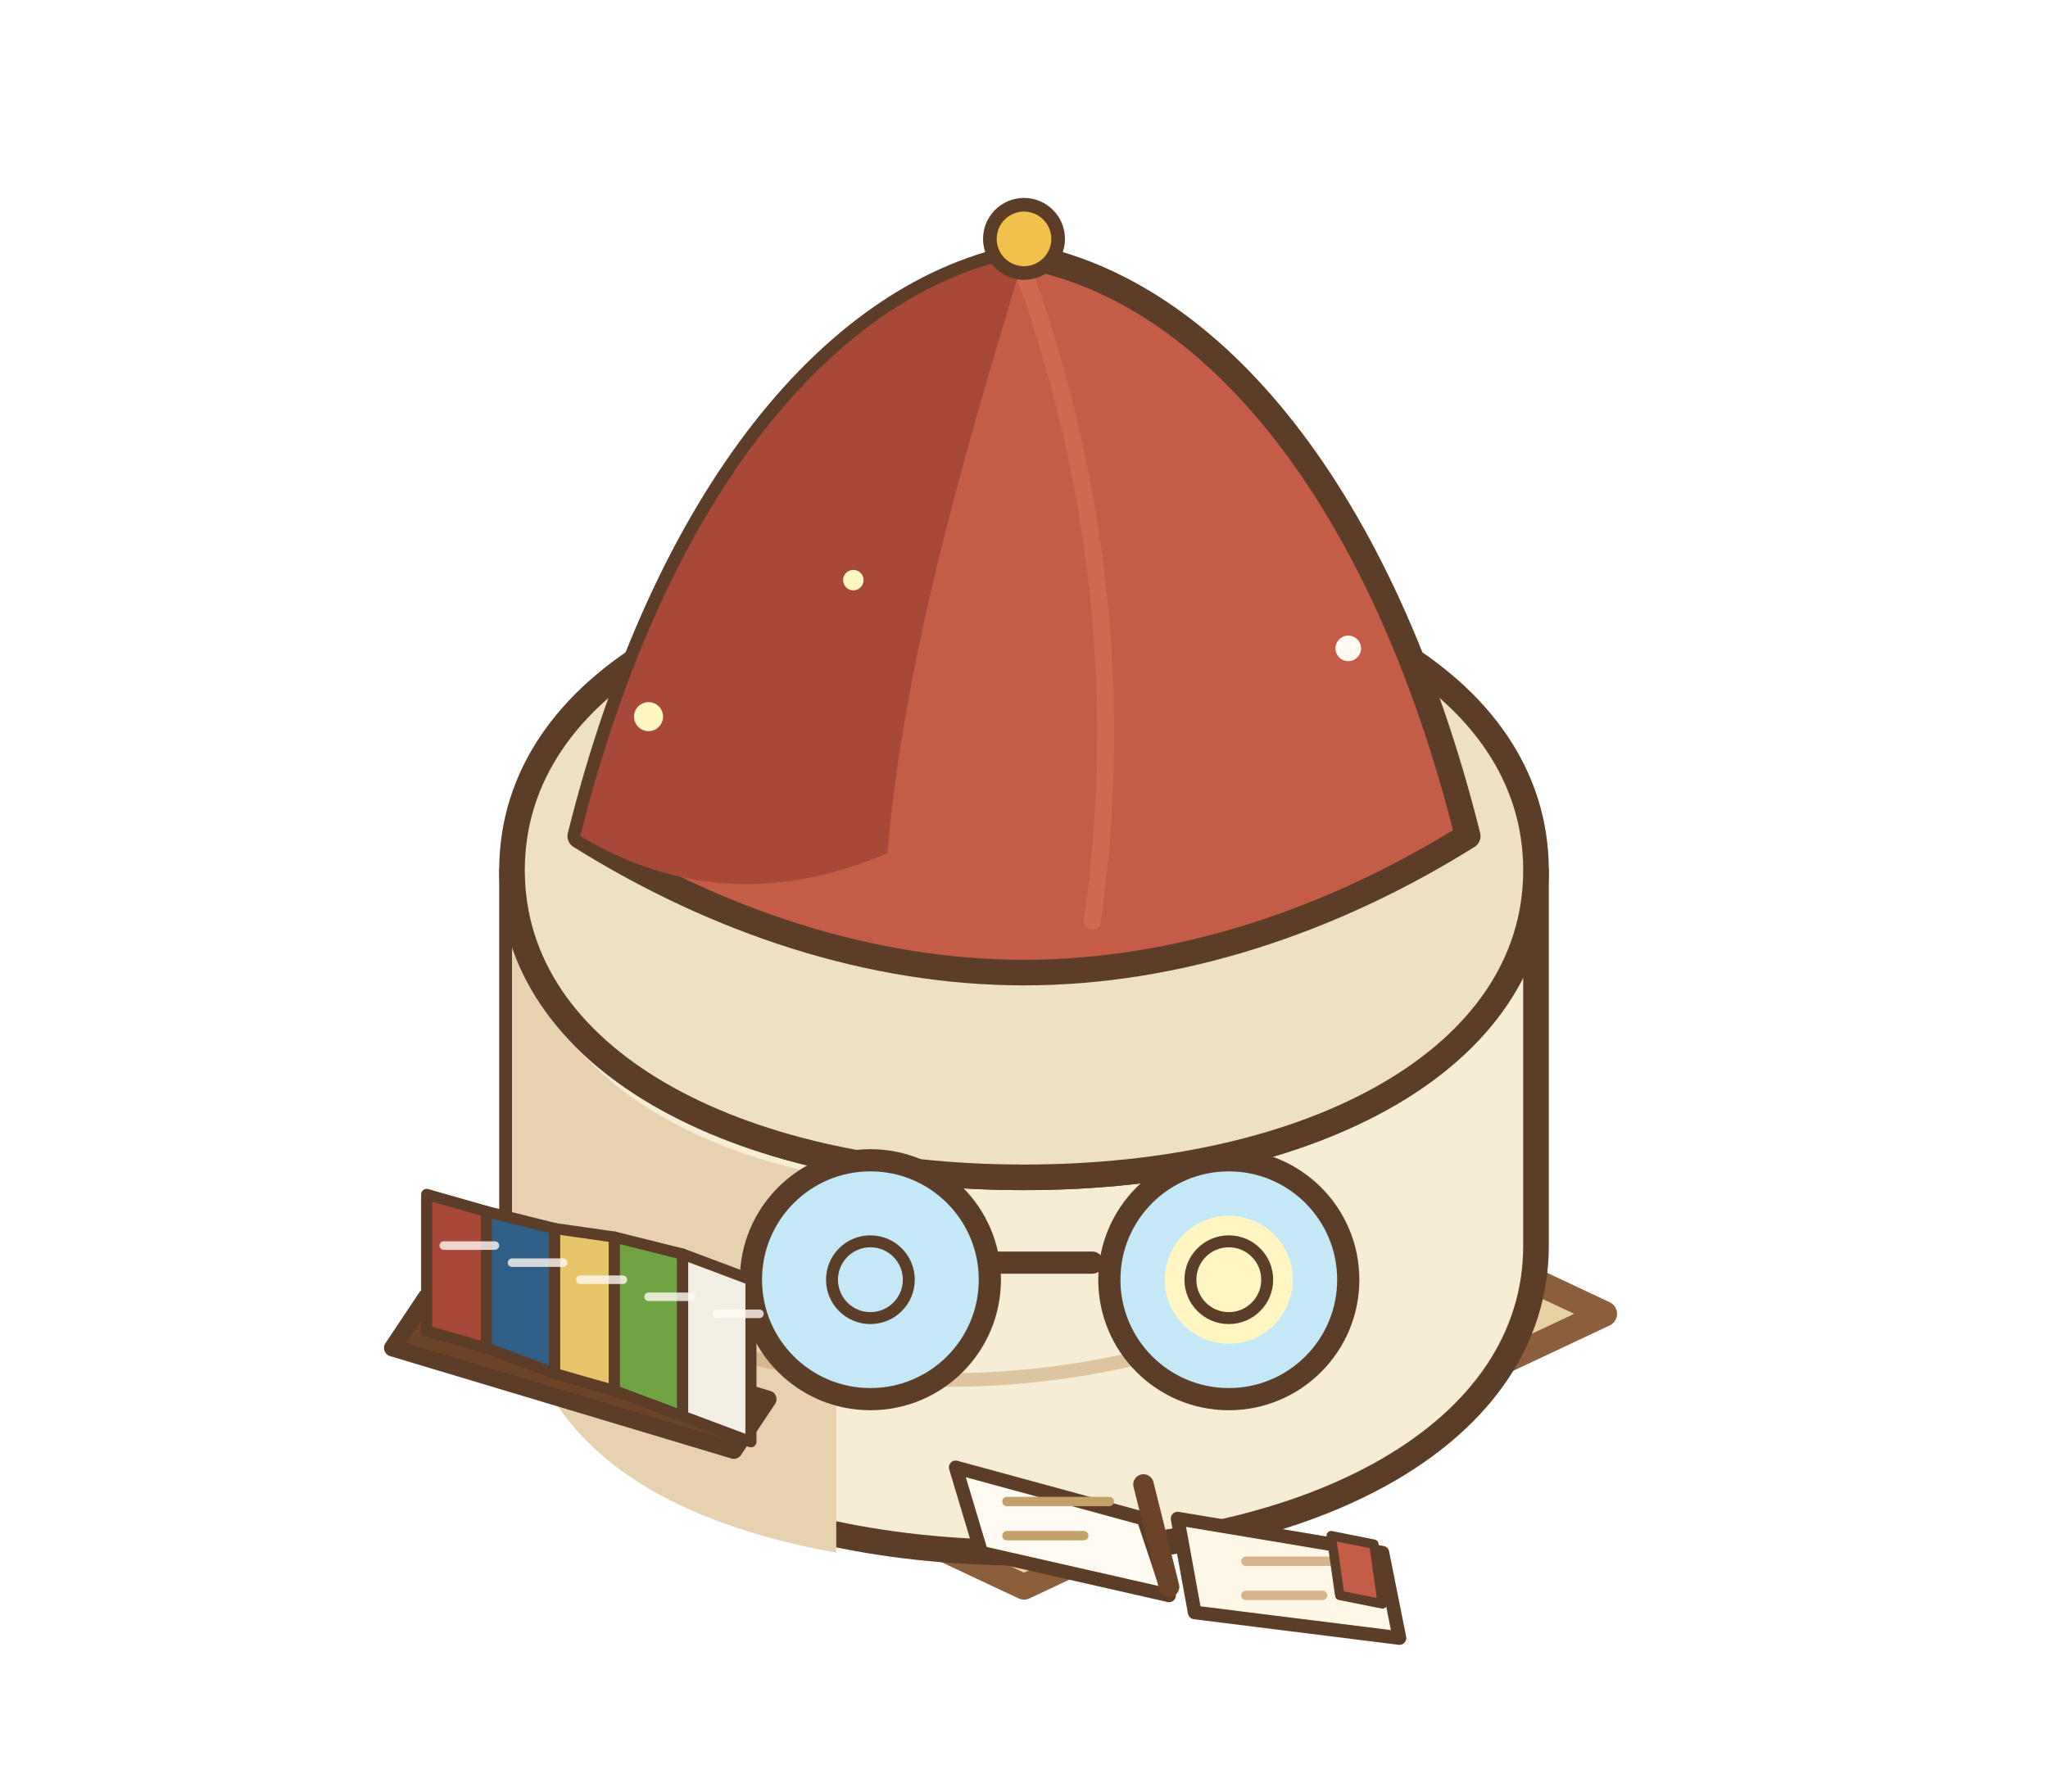
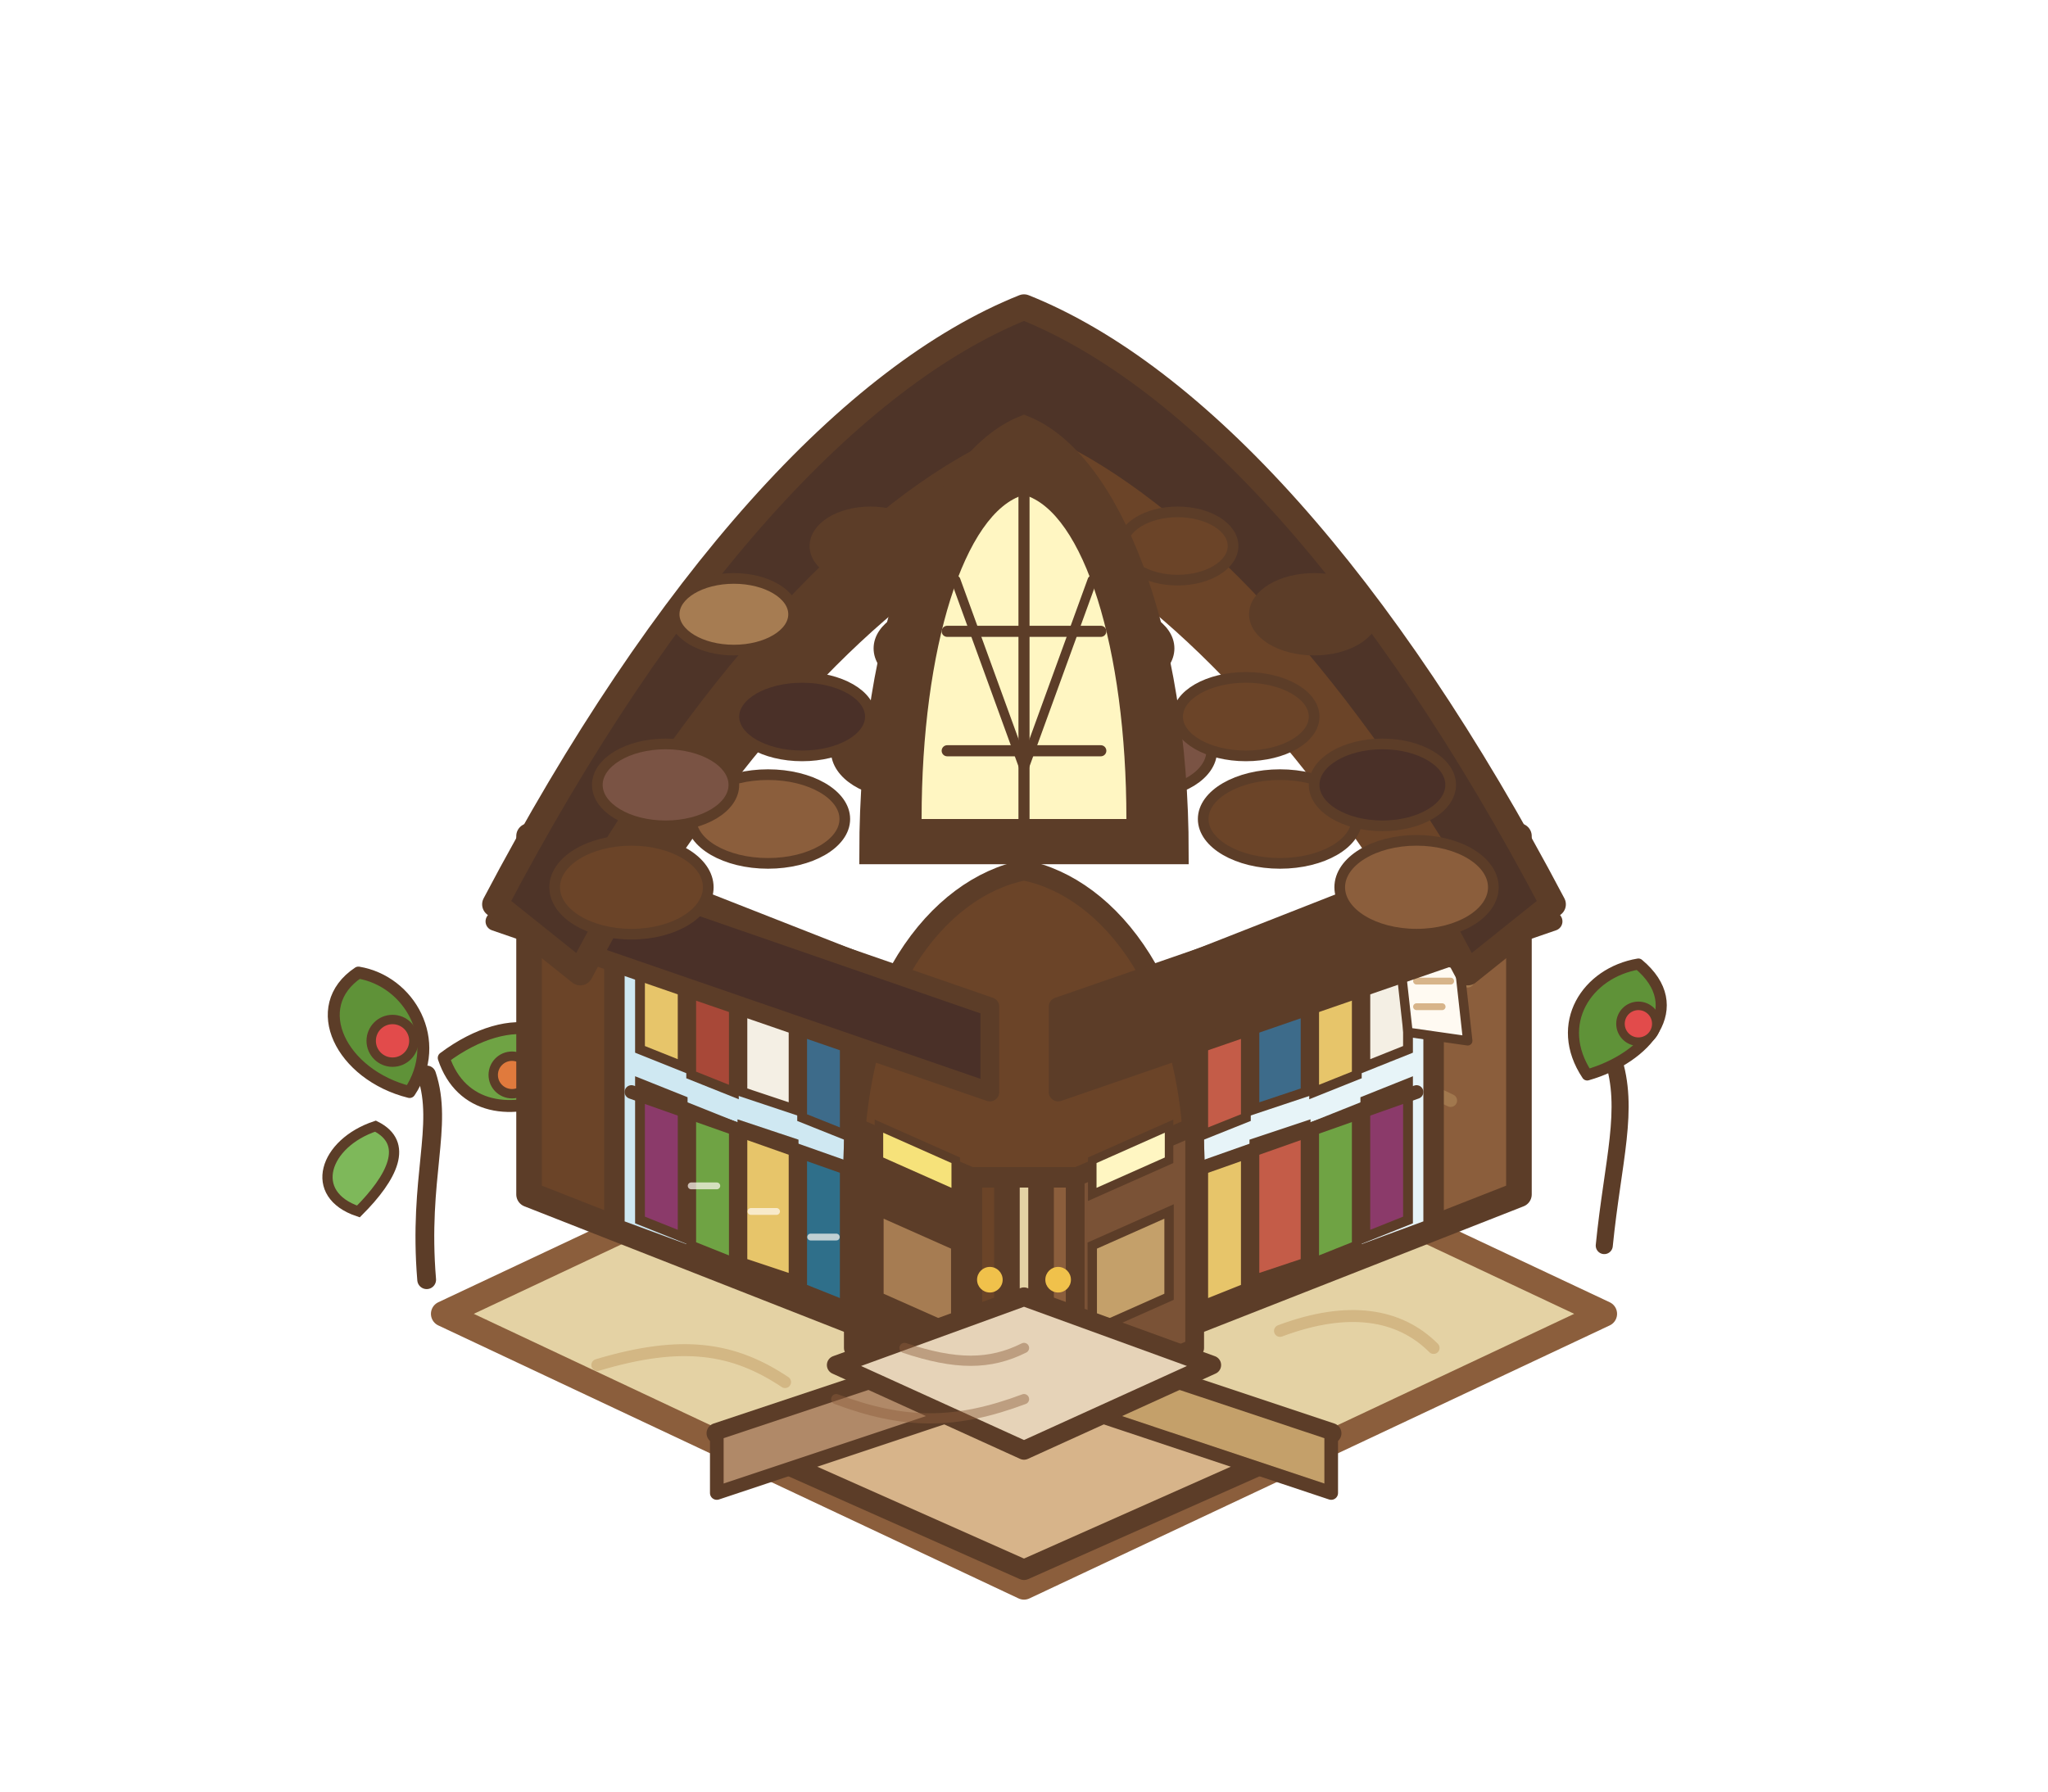
<svg xmlns="http://www.w3.org/2000/svg" viewBox="0 0 240 210" fill="none">
  <polygon points="120,186 188,154 120,122 52,154" fill="#e4d2a4" stroke="#8b5e3c" stroke-width="3" stroke-linejoin="round" />
-   <path d="M60,146 C60,168 86,182 120,182 C154,182 180,168 180,146 L180,102 C180,124 154,138 120,138 C86,138 60,124 60,102 Z" fill="#f7ecd4" stroke="#5c3d28" stroke-width="3" stroke-linejoin="round" />
-   <path d="M60,146 C60,168 76,178 98,182 L98,138 C76,134 60,122 60,102 Z" fill="#e6d2ae" />
-   <path d="M72,154 c24,10 50,10 72,2" stroke="#c4a06a" stroke-width="1.6" stroke-linecap="round" opacity=".5" />
-   <path d="M60,102 C60,80 86,66 120,66 C154,66 180,80 180,102 C180,124 154,138 120,138 C86,138 60,124 60,102 Z" fill="#efe0c4" stroke="#5c3d28" stroke-width="3" />
-   <path d="M68,98 C78,58 98,34 120,30 C142,34 162,58 172,98 C156,108 138,114 120,114 C102,114 84,108 68,98 Z" fill="#c45c48" stroke="#5c3d28" stroke-width="3" stroke-linejoin="round" />
-   <path d="M68,98 C78,58 98,34 120,30 C114,50 106,76 104,100 C90,106 78,104 68,98 Z" fill="#a84838" />
-   <path d="M120,32 C128,54 132,80 128,108" stroke="#d36a52" stroke-width="2" stroke-linecap="round" opacity=".85" />
-   <circle cx="120" cy="28" r="4" fill="#f0c14b" stroke="#5c3d28" stroke-width="1.6" />
-   <circle cx="102" cy="150" r="14" fill="#c5e8f7" stroke="#5c3d28" stroke-width="2.6" />
-   <circle cx="144" cy="150" r="14" fill="#c5e8f7" stroke="#5c3d28" stroke-width="2.6" />
-   <path d="M116,148 h12" stroke="#5c3d28" stroke-width="2.6" stroke-linecap="round" />
-   <circle cx="102" cy="150" r="4.5" fill="none" stroke="#5c3d28" stroke-width="1.4" />
-   <circle class="lamp" cx="144" cy="150" r="7.5" fill="#fff6c2" />
-   <circle cx="144" cy="150" r="4.5" fill="none" stroke="#5c3d28" stroke-width="1.4" />
-   <polygon points="46,158 86,170 90,164 50,152" fill="#6b4428" stroke="#5c3d28" stroke-width="2" stroke-linejoin="round" />
-   <polygon points="50,156 57,158 57,142 50,140" fill="#a84838" stroke="#5c3d28" stroke-width="1.3" stroke-linejoin="round" />
-   <polygon points="57,158 65,161 65,144 57,142" fill="#2f5f86" stroke="#5c3d28" stroke-width="1.3" stroke-linejoin="round" />
-   <polygon points="65,161 72,163 72,145 65,144" fill="#e7c56a" stroke="#5c3d28" stroke-width="1.3" stroke-linejoin="round" />
-   <polygon points="72,163 80,166 80,147 72,145" fill="#6fa344" stroke="#5c3d28" stroke-width="1.3" stroke-linejoin="round" />
-   <polygon points="80,166 88,169 88,150 80,147" fill="#f4efe4" stroke="#5c3d28" stroke-width="1.3" stroke-linejoin="round" />
-   <path d="M52,146 h6 M60,148 h6 M68,150 h5 M76,152 h5 M84,154 h5" stroke="#fffaf2" stroke-width="1" stroke-linecap="round" opacity=".8" />
-   <path d="M112,172 l22,6 3,9 -22,-5 z" fill="#fffaf2" stroke="#5c3d28" stroke-width="1.6" stroke-linejoin="round" />
-   <path d="M118,176 h12 M118,180 h9" stroke="#c4a06a" stroke-width="1.1" stroke-linecap="round" />
-   <path d="M134,174 l3,12" stroke="#6b4428" stroke-width="2.4" stroke-linecap="round" />
+   <path d="M70 160c10-3 16-2 22 2M150 156c8-3 14-2 18 2" stroke="#c4a06a" stroke-width="1.4" stroke-linecap="round" opacity=".55" />
+   <g class="leaf">
+     <path d="M50 150c-1-12 2-18 0-24" stroke="#5c3d28" stroke-width="2.2" stroke-linecap="round" fill="none" />
+     <path d="M48 128c-8-2-12-10-6-14 6 1 10 8 6 14z" fill="#5f9238" stroke="#5c3d28" stroke-width="1.4" stroke-linejoin="round" />
+     <path d="M52 124c8-6 16-4 14 4-6 3-12 2-14-4z" fill="#6fa344" stroke="#5c3d28" stroke-width="1.4" stroke-linejoin="round" />
+     <path d="M44 132c-6 2-8 8-2 10 4-4 6-8 2-10z" fill="#7eb85a" stroke="#5c3d28" stroke-width="1.2" />
+     <circle cx="46" cy="122" r="2.5" fill="#e24b4b" stroke="#5c3d28" stroke-width="1.1" />
+     <circle cx="60" cy="126" r="2.2" fill="#e07a3d" stroke="#5c3d28" stroke-width="1.1" />
+   </g>
+   <g>
+     <path d="M188 146c1-10 3-16 1-22" stroke="#5c3d28" stroke-width="2" stroke-linecap="round" fill="none" />
+     <path d="M186 126c7-2 12-8 6-13-6 1-10 7-6 13z" fill="#5f9238" stroke="#5c3d28" stroke-width="1.3" stroke-linejoin="round" />
+     <circle cx="192" cy="120" r="2.1" fill="#e24b4b" stroke="#5c3d28" stroke-width="1" />
+   </g>
+   <polygon points="118,162 62,140 62,98 118,120" fill="#6b4428" stroke="#5c3d28" stroke-width="3" stroke-linejoin="round" />
+   <polygon points="122,162 178,140 178,98 122,120" fill="#8b5e3c" stroke="#5c3d28" stroke-width="3" stroke-linejoin="round" />
+   <path d="M78 132c12 4 20 3 28-1M86 118c10 3 16 2 22-1" stroke="#8b5e3c" stroke-width="1.5" stroke-linecap="round" opacity=".45" />
+   <path d="M140 128c12-4 22-3 30 1M148 114c10-3 18-2 24 1" stroke="#c4a06a" stroke-width="1.5" stroke-linecap="round" opacity=".4" />
+   <polygon points="110,158 72,144 72,104 110,118" fill="#cfe8f2" stroke="#5c3d28" stroke-width="2.4" stroke-linejoin="round" />
+   <polygon points="130,158 168,144 168,104 130,118" fill="#e7f4f8" stroke="#5c3d28" stroke-width="2.4" stroke-linejoin="round" />
+   <polygon points="106,155 100,153 100,137 106,139" fill="#c45c48" stroke="#5c3d28" stroke-width="1.15" />
+   <polygon points="99,153 94,151 94,135 99,137" fill="#2f6f8a" stroke="#5c3d28" stroke-width="1.15" />
+   <polygon points="93,150 87,148 87,132 93,134" fill="#e7c56a" stroke="#5c3d28" stroke-width="1.15" />
+   <polygon points="86,148 81,146 81,130 86,132" fill="#6fa344" stroke="#5c3d28" stroke-width="1.15" />
+   <polygon points="80,145 75,143 75,127 80,129" fill="#8b3a6a" stroke="#5c3d28" stroke-width="1.15" />
+   <polygon points="106,135 100,133 100,115 106,117" fill="#d4783a" stroke="#5c3d28" stroke-width="1.15" />
+   <polygon points="99,133 94,131 94,113 99,115" fill="#3d6b8a" stroke="#5c3d28" stroke-width="1.15" />
+   <polygon points="93,130 87,128 87,110 93,112" fill="#f4efe4" stroke="#5c3d28" stroke-width="1.15" />
+   <polygon points="86,128 81,126 81,108 86,110" fill="#a84838" stroke="#5c3d28" stroke-width="1.15" />
+   <polygon points="80,125 75,123 75,105 80,107" fill="#e7c56a" stroke="#5c3d28" stroke-width="1.15" />
+   <path d="M108,140 L74,128" stroke="#5c3d28" stroke-width="1.6" stroke-linecap="round" />
+   <path d="M102,148 h3 M95,145 h3 M88,142 h3 M81,139 h3" stroke="#fffaf2" stroke-width="0.8" stroke-linecap="round" opacity=".7" />
+   <polygon points="134,155 140,153 140,137 134,139" fill="#2f6f8a" stroke="#5c3d28" stroke-width="1.15" />
+   <polygon points="141,153 146,151 146,135 141,137" fill="#e7c56a" stroke="#5c3d28" stroke-width="1.15" />
+   <polygon points="147,150 153,148 153,132 147,134" fill="#c45c48" stroke="#5c3d28" stroke-width="1.15" />
+   <polygon points="154,148 159,146 159,130 154,132" fill="#6fa344" stroke="#5c3d28" stroke-width="1.15" />
+   <polygon points="160,145 165,143 165,127 160,129" fill="#8b3a6a" stroke="#5c3d28" stroke-width="1.15" />
+   <polygon points="134,135 140,133 140,115 134,117" fill="#6fa344" stroke="#5c3d28" stroke-width="1.15" />
+   <polygon points="141,133 146,131 146,113 141,115" fill="#c45c48" stroke="#5c3d28" stroke-width="1.15" />
+   <polygon points="147,130 153,128 153,110 147,112" fill="#3d6b8a" stroke="#5c3d28" stroke-width="1.15" />
+   <polygon points="154,128 159,126 159,108 154,110" fill="#e7c56a" stroke="#5c3d28" stroke-width="1.15" />
+   <polygon points="160,125 165,123 165,105 160,107" fill="#f4efe4" stroke="#5c3d28" stroke-width="1.15" />
+   <path d="M132,140 L166,128" stroke="#5c3d28" stroke-width="1.6" stroke-linecap="round" />
  <g class="page">
-     <path d="M138,178 l24,4 2,10 -24,-3 z" fill="#fff8e7" stroke="#5c3d28" stroke-width="1.6" stroke-linejoin="round" />
-     <path d="M146,183 h12 M146,187 h9" stroke="#d7b48a" stroke-width="1.1" stroke-linecap="round" />
-     <path d="M156,180 l5,1 1,7 -5,-1 z" fill="#c45c48" stroke="#5c3d28" stroke-width="1.1" stroke-linejoin="round" />
+     <path d="M164,112 l7,1 1,9 -7,-1 z" fill="#fffaf2" stroke="#5c3d28" stroke-width="1.1" stroke-linejoin="round" />
+     <path d="M166,115 h4 M166,118 h3" stroke="#d7b48a" stroke-width="0.8" stroke-linecap="round" />
  </g>
-   <g class="mote" fill="#fff6c2">
-     <circle cx="76" cy="84" r="1.7" />
-     <circle cx="100" cy="68" r="1.2" />
+   <path d="M100,138 C100,116 110,104 120,102 C130,104 140,116 140,138 Z" fill="#6b4428" stroke="#5c3d28" stroke-width="2.4" stroke-linejoin="round" />
+   <polygon points="114,164 100,158 100,132 114,138" fill="#5c3d28" stroke="#5c3d28" stroke-width="2.2" stroke-linejoin="round" />
+   <polygon points="126,164 140,158 140,132 126,138" fill="#7a5236" stroke="#5c3d28" stroke-width="2.2" stroke-linejoin="round" />
+   <polygon points="112,156 103,152 103,142 112,146" fill="#a67c52" stroke="#5c3d28" stroke-width="1.1" />
+   <polygon points="112,140 103,136 103,132 112,136" fill="#f6e27a" stroke="#5c3d28" stroke-width="1" />
+   <polygon points="128,156 137,152 137,142 128,146" fill="#c4a06a" stroke="#5c3d28" stroke-width="1.1" />
+   <polygon points="128,140 137,136 137,132 128,136" fill="#fff6c2" stroke="#5c3d28" stroke-width="1" />
+   <circle cx="116" cy="150" r="1.5" fill="#f0c14b" />
+   <circle cx="124" cy="150" r="1.5" fill="#f0c14b" />
+   <polygon points="120,184 156,168 120,156 84,168" fill="#d7b48a" stroke="#5c3d28" stroke-width="2.4" stroke-linejoin="round" />
+   <polygon points="84,168 120,156 120,163 84,175" fill="#b08968" stroke="#5c3d28" stroke-width="1.6" stroke-linejoin="round" />
+   <polygon points="156,168 120,156 120,163 156,175" fill="#c4a06a" stroke="#5c3d28" stroke-width="1.6" stroke-linejoin="round" />
+   <polygon points="120,170 142,160 120,152 98,160" fill="#e6d3b8" stroke="#5c3d28" stroke-width="2.2" stroke-linejoin="round" />
+   <path d="M98 164c8 3 14 3 22 0M106 158c6 2 10 2 14 0" stroke="#8b5e3c" stroke-width="1.2" stroke-linecap="round" opacity=".45" />
+   <polygon points="116,128 58,108 64,100 116,118" fill="#4a3028" stroke="#5c3d28" stroke-width="2.2" stroke-linejoin="round" />
+   <polygon points="124,128 182,108 176,100 124,118" fill="#5c3d28" stroke="#5c3d28" stroke-width="2.2" stroke-linejoin="round" />
+   <path d="M58,106 C78,68 100,44 120,36 C140,44 162,68 182,106 L172,114 C154,80 136,58 120,52 C104,58 86,80 68,114 Z" fill="#4e3428" stroke="#5c3d28" stroke-width="3" stroke-linejoin="round" />
+   <path d="M70,100 C86,74 104,56 120,50 L120,62 C106,68 90,84 76,106 Z" fill="#5c3d28" />
+   <path d="M170,100 C154,74 136,56 120,50 L120,62 C134,68 150,84 164,106 Z" fill="#6b4428" />
+   <g stroke="#5c3d28" stroke-width="1.25">
+     <ellipse cx="74" cy="104" rx="9" ry="5.5" fill="#6b4428" />
+     <ellipse cx="90" cy="96" rx="9" ry="5.2" fill="#8b5e3c" />
+     <ellipse cx="106" cy="88" rx="8" ry="5" fill="#5c3d28" />
+     <ellipse cx="78" cy="92" rx="8" ry="4.8" fill="#7a5344" />
+     <ellipse cx="94" cy="84" rx="8" ry="4.6" fill="#4a3028" />
+     <ellipse cx="110" cy="76" rx="7" ry="4.4" fill="#6b4428" />
+     <ellipse cx="86" cy="72" rx="7" ry="4.2" fill="#a67c52" />
+     <ellipse cx="102" cy="64" rx="6.5" ry="4" fill="#5c3d28" />
+     <ellipse cx="166" cy="104" rx="9" ry="5.5" fill="#8b5e3c" />
+     <ellipse cx="150" cy="96" rx="9" ry="5.2" fill="#6b4428" />
+     <ellipse cx="134" cy="88" rx="8" ry="5" fill="#7a5344" />
+     <ellipse cx="162" cy="92" rx="8" ry="4.8" fill="#4a3028" />
+     <ellipse cx="146" cy="84" rx="8" ry="4.6" fill="#6b4428" />
+     <ellipse cx="130" cy="76" rx="7" ry="4.4" fill="#a67c52" />
+     <ellipse cx="154" cy="72" rx="7" ry="4.2" fill="#5c3d28" />
+     <ellipse cx="138" cy="64" rx="6.5" ry="4" fill="#6b4428" />
  </g>
-   <g class="mote mote-b" fill="#fffaf2">
-     <circle cx="158" cy="76" r="1.5" />
-   </g>
+   <path d="M102,100 C102,74 110,54 120,50 C130,54 138,74 138,100 Z" fill="#5c3d28" stroke="#5c3d28" stroke-width="2.6" />
+   <path d="M108,96 C108,76 113,60 120,58 C127,60 132,76 132,96 Z" fill="#f6e27a" stroke="#5c3d28" stroke-width="1.6" />
+   <path class="glow" d="M108,96 C108,76 113,60 120,58 C127,60 132,76 132,96 Z" fill="#fff6c2" />
+   <path d="M120,58 v38 M111,74 h18 M111,88 h18" stroke="#5c3d28" stroke-width="1.3" stroke-linecap="round" />
+   <path d="M120,90 L112,68 M120,90 L128,68 M120,90 L120,60" stroke="#5c3d28" stroke-width="1.1" stroke-linecap="round" />
</svg>
